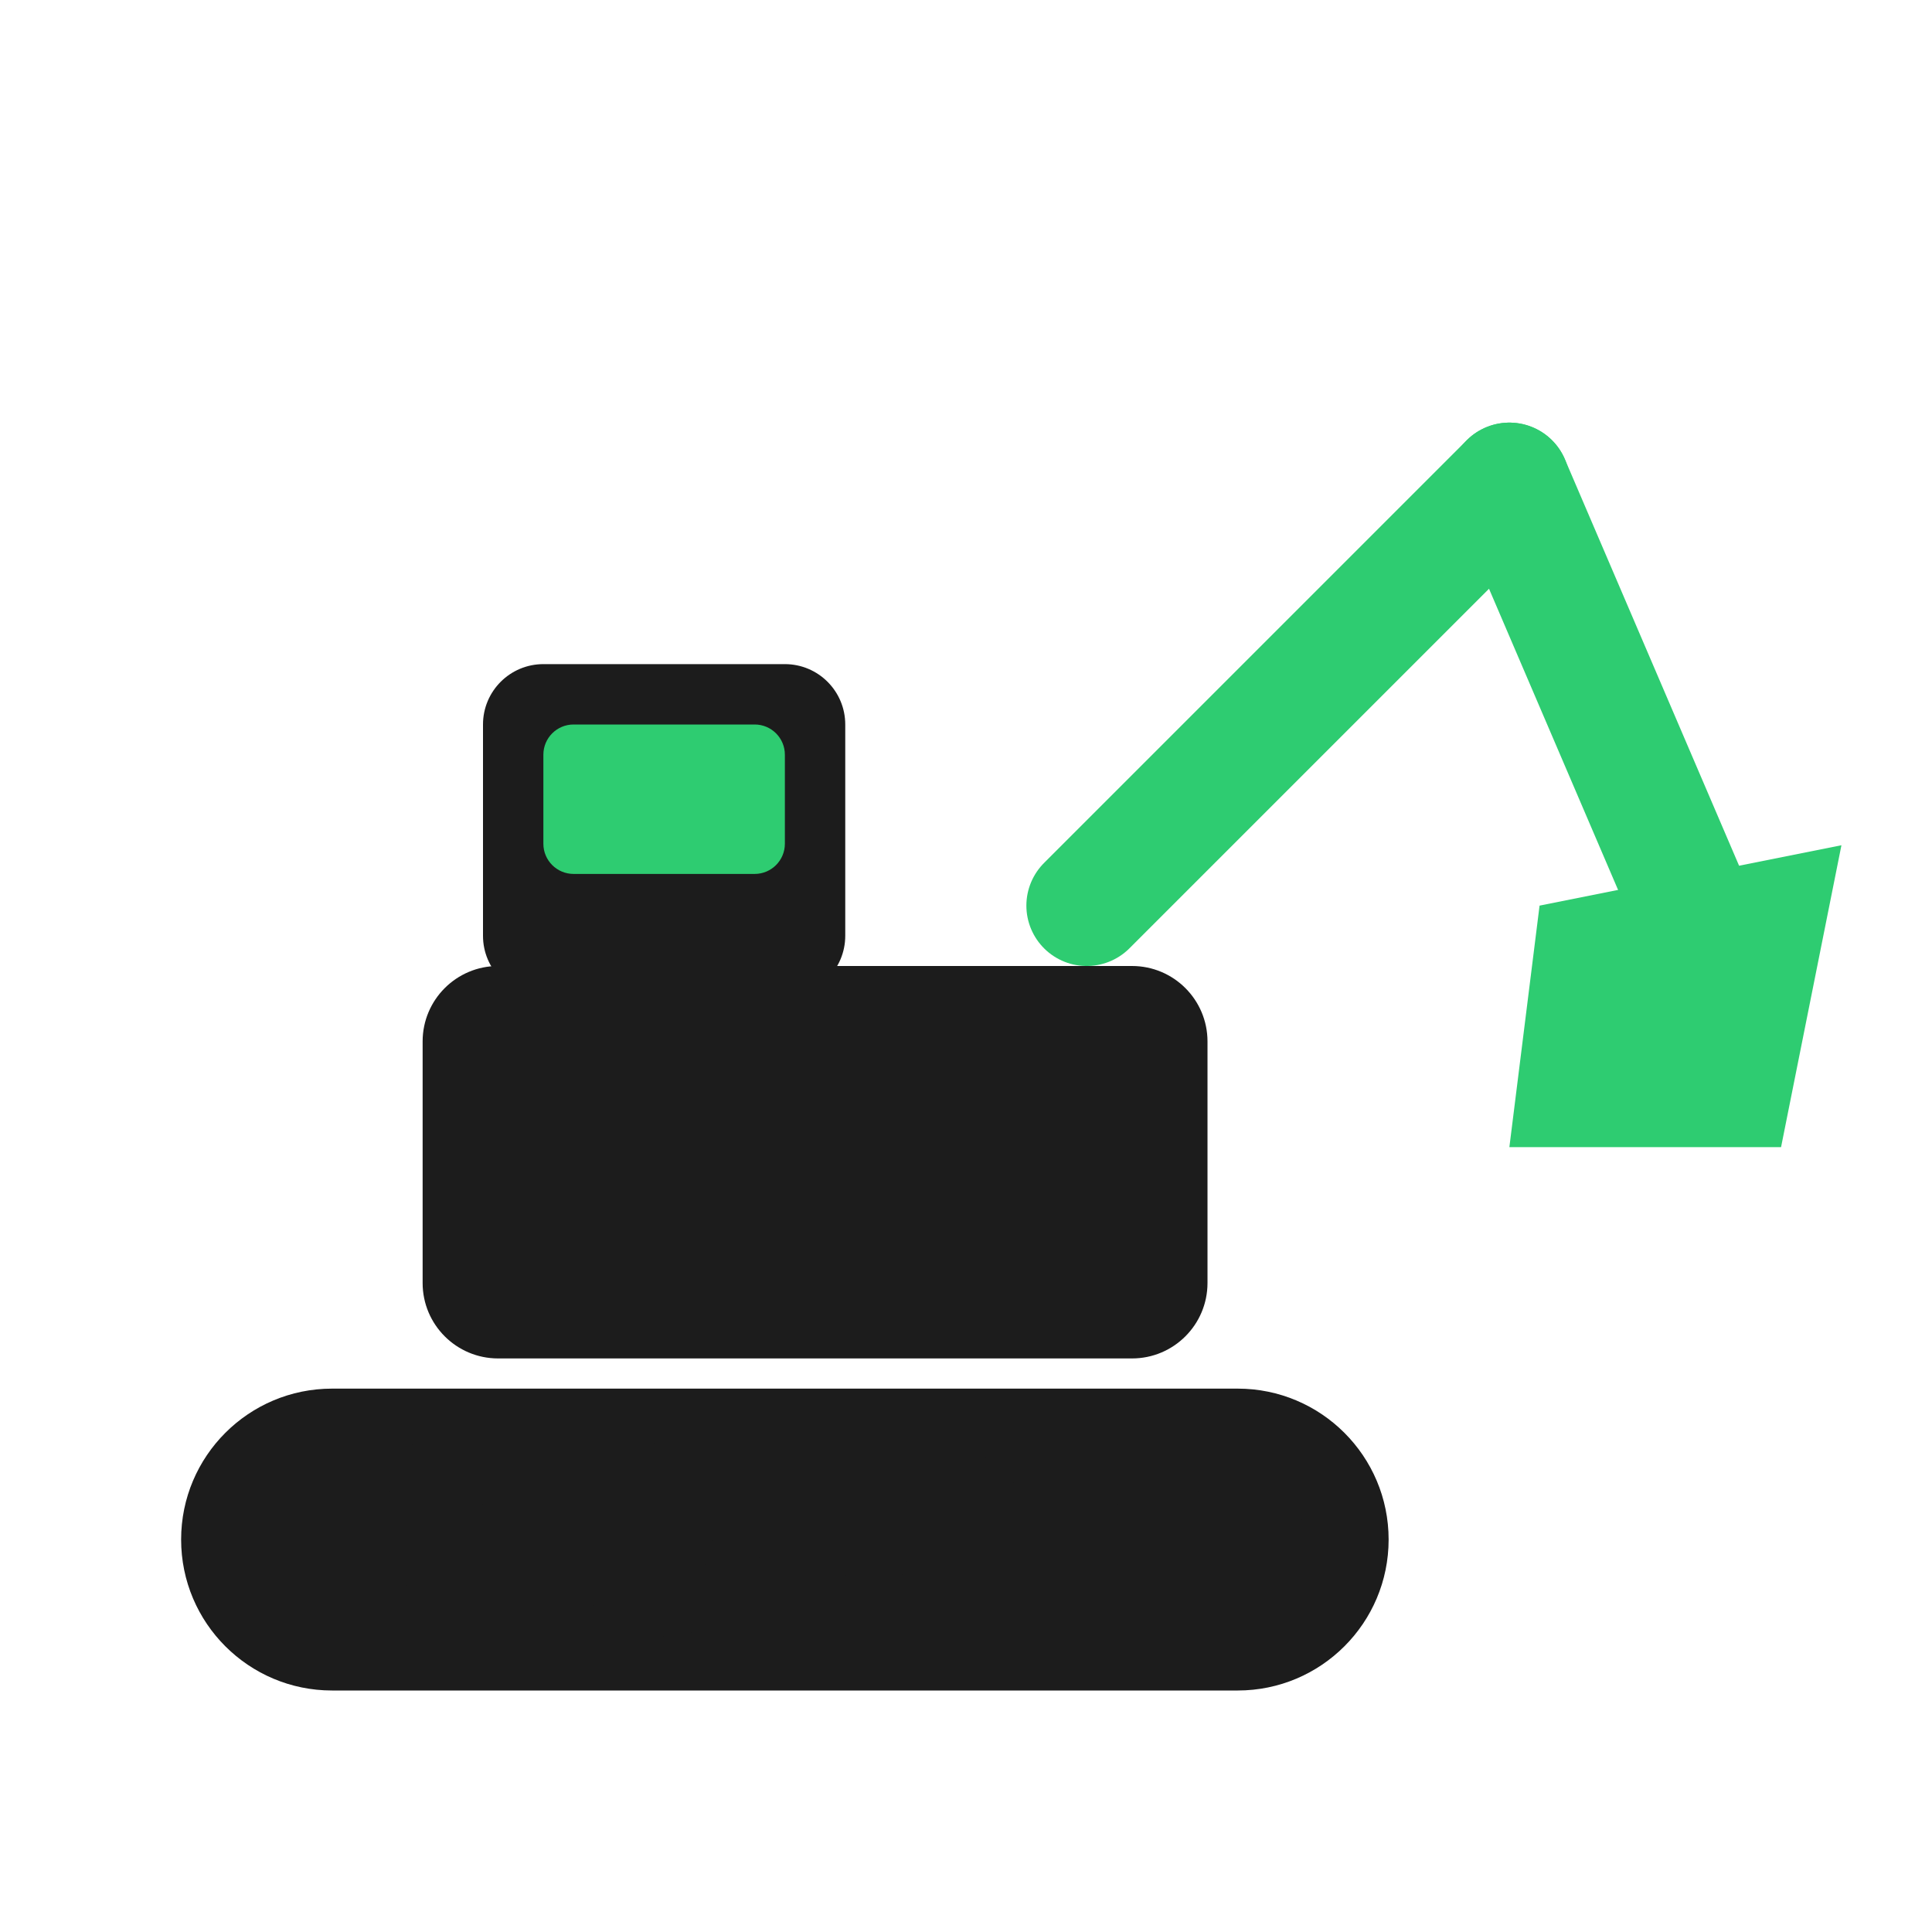
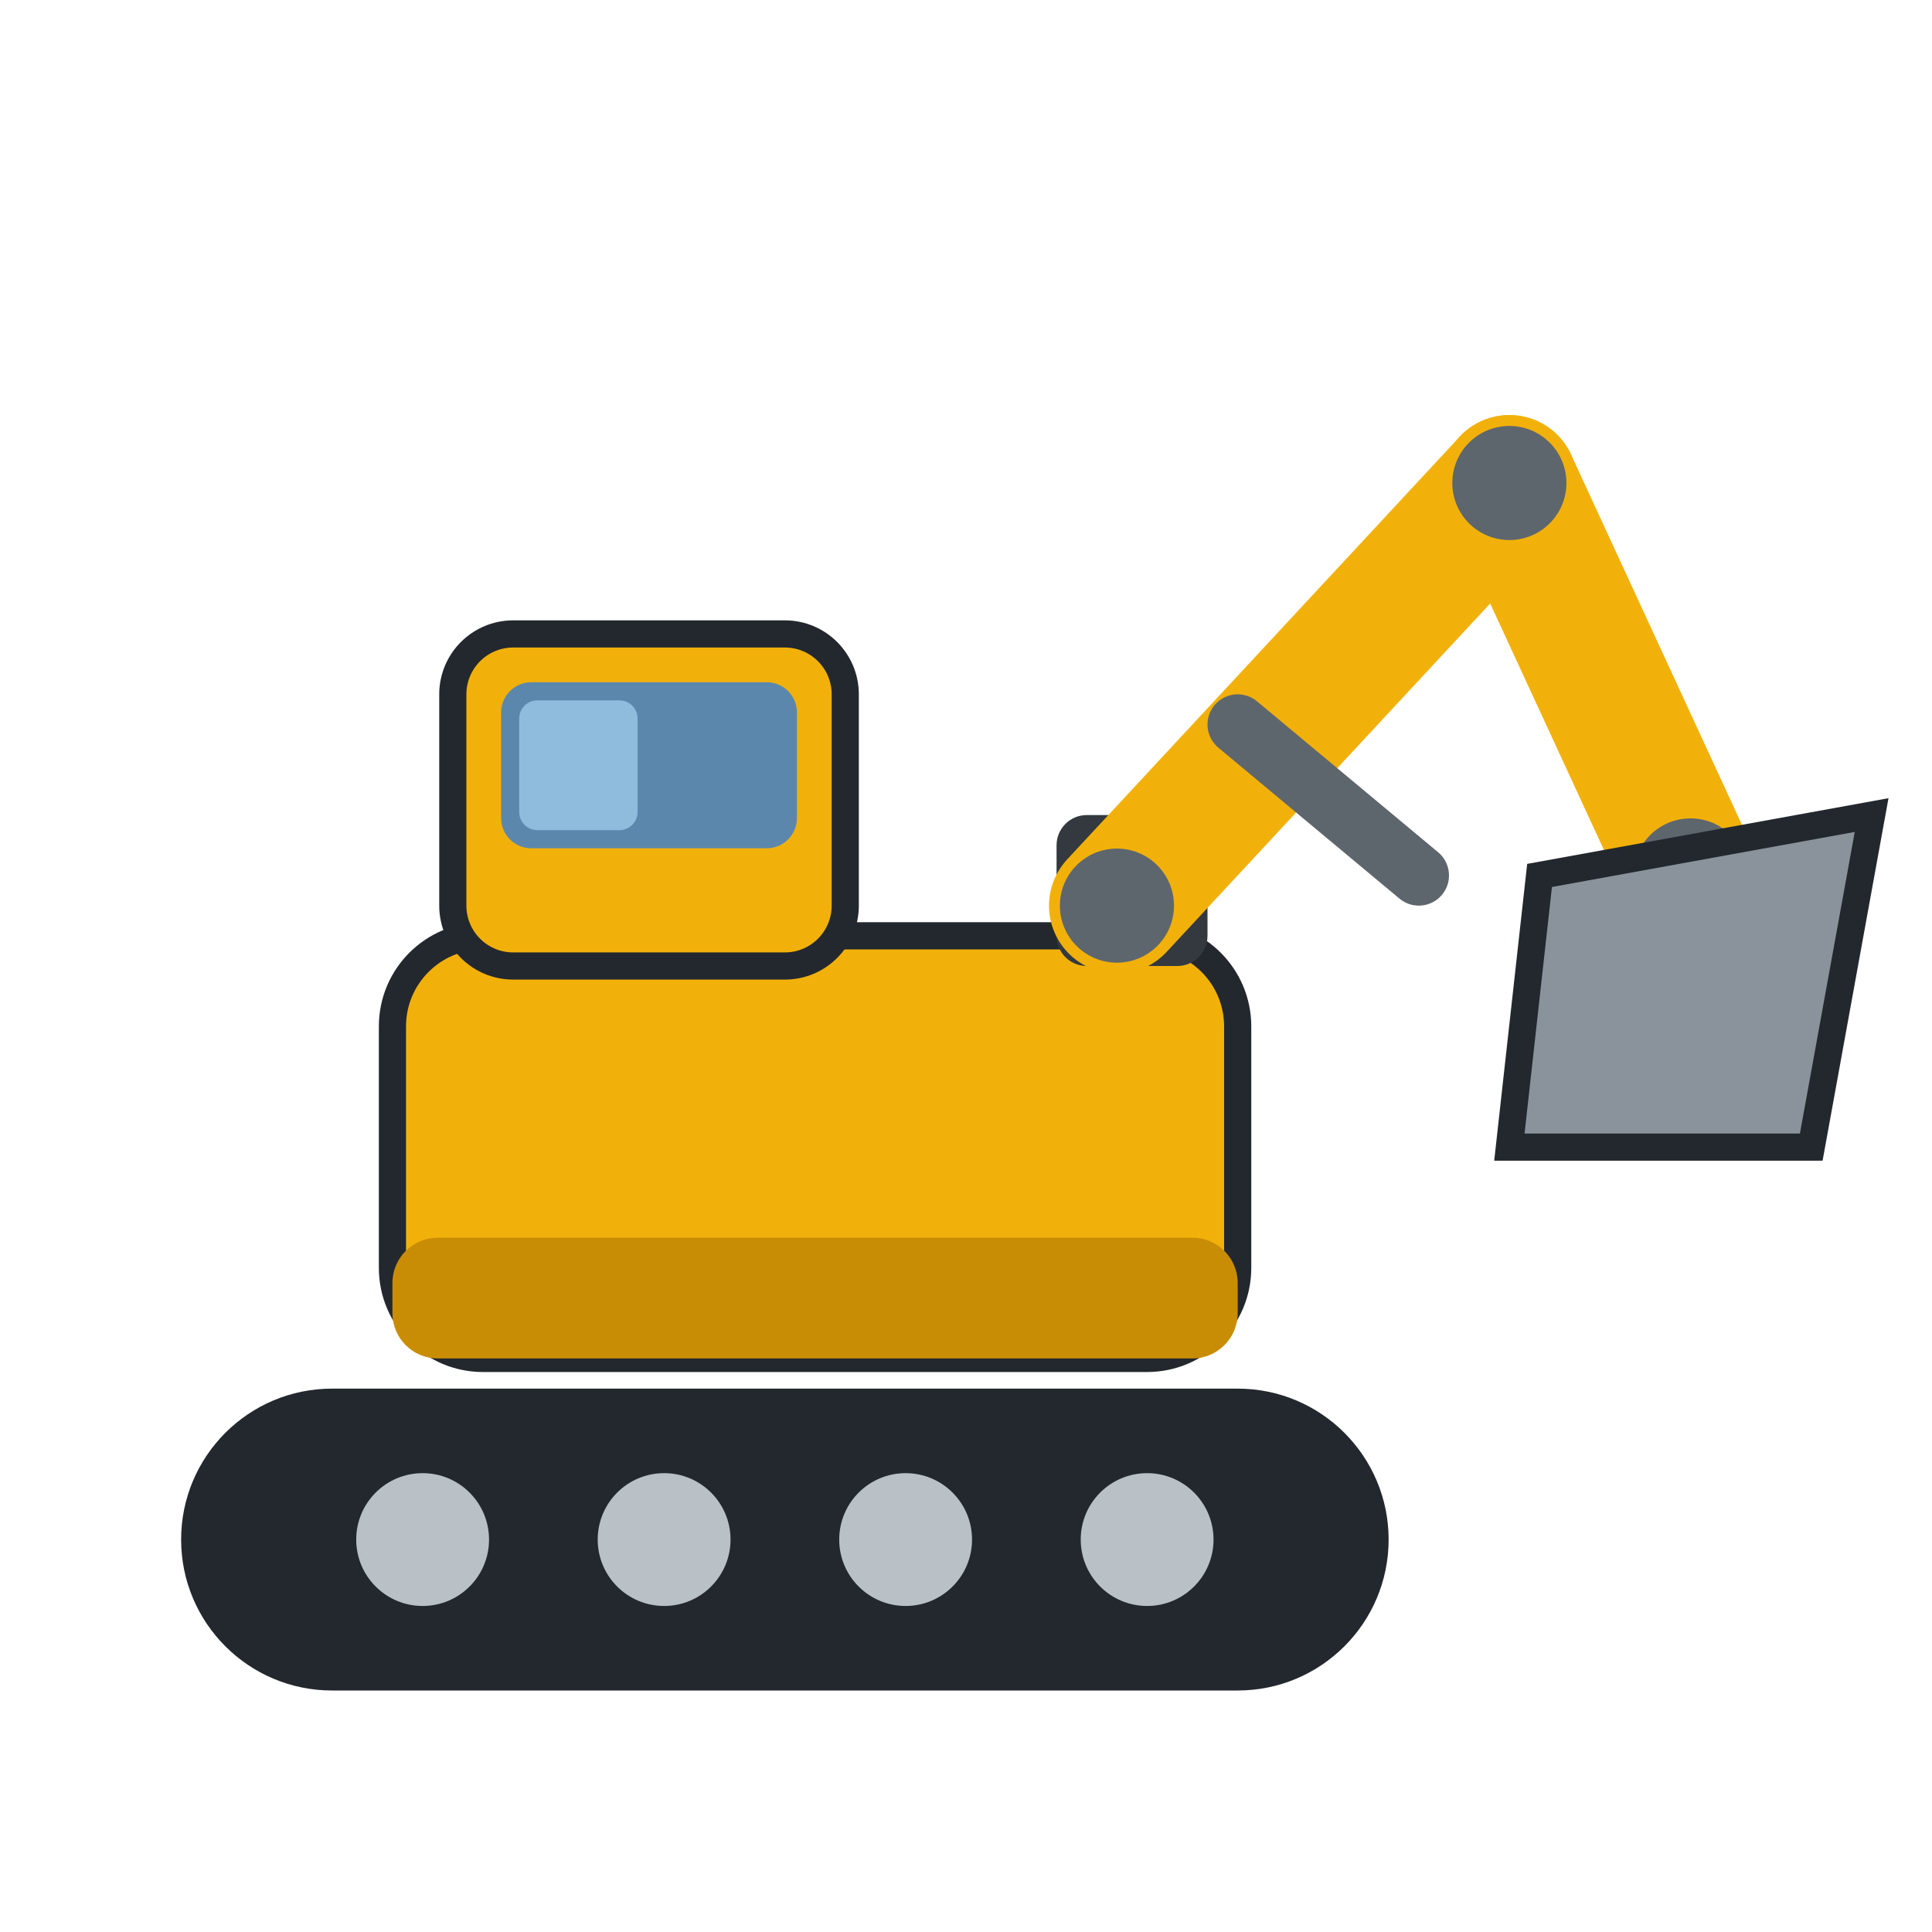
<svg xmlns="http://www.w3.org/2000/svg" viewBox="0 0 64 64">
-   <rect x="6" y="46" width="40" height="10" rx="5.0" fill="#1C1C1C" />
-   <circle cx="13" cy="51" r="2.4" fill="none" stroke="#1C1C1C" stroke-width="1.6" />
-   <circle cx="22" cy="51" r="2.4" fill="none" stroke="#1C1C1C" stroke-width="1.6" />
-   <circle cx="31" cy="51" r="2.4" fill="none" stroke="#1C1C1C" stroke-width="1.6" />
-   <circle cx="40" cy="51" r="2.4" fill="none" stroke="#1C1C1C" stroke-width="1.6" />
-   <rect x="14" y="32" width="26" height="13" rx="2.5" fill="#1C1C1C" />
-   <rect x="16" y="22" width="12" height="11" rx="2" fill="#1C1C1C" />
-   <rect x="18" y="24" width="8" height="4.95" rx="1" fill="#2ECC71" />
-   <line x1="36" y1="30" x2="50" y2="16" stroke="#2ECC71" stroke-width="4" stroke-linecap="round" />
-   <line x1="50" y1="16" x2="56" y2="30" stroke="#2ECC71" stroke-width="4" stroke-linecap="round" />
-   <polygon points="51,30 61,28 59,38 50,38" fill="#2ECC71" />
+   <rect x="6" y="46" width="40" height="10" rx="5.0" fill="#23282E" />
+   <circle cx="14.0" cy="51.0" r="2.2" fill="#B9C0C6" />
+   <circle cx="22.0" cy="51.0" r="2.2" fill="#B9C0C6" />
+   <circle cx="30.0" cy="51.0" r="2.2" fill="#B9C0C6" />
+   <circle cx="38.0" cy="51.0" r="2.2" fill="#B9C0C6" />
+   <rect x="13" y="31" width="28" height="14" rx="3" fill="#F2B10A" stroke="#23282E" stroke-width="0.9" />
+   <rect x="13" y="41" width="28" height="4" rx="1.5" fill="#C98D05" />
+   <rect x="15" y="21" width="13" height="11" rx="2" fill="#F2B10A" stroke="#23282E" stroke-width="0.9" />
+   <rect x="16.6" y="22.6" width="9.8" height="5.5" rx="1" fill="#5B87AD" />
+   <rect x="17.2" y="23.2" width="3.92" height="4.3" rx="0.6" fill="#8FBCDC" />
+   <rect x="35" y="27" width="5" height="5" rx="1" fill="#33393F" />
+   <line x1="37" y1="30" x2="50" y2="16" stroke="#F2B10A" stroke-width="4.5" stroke-linecap="round" />
+   <line x1="50" y1="16" x2="56" y2="29" stroke="#F2B10A" stroke-width="4.5" stroke-linecap="round" />
+   <circle cx="37" cy="30" r="1.89" fill="#5E666D" />
+   <circle cx="50" cy="16" r="1.89" fill="#5E666D" />
+   <circle cx="56" cy="29" r="1.89" fill="#5E666D" />
+   <line x1="41" y1="24" x2="47" y2="29" stroke="#5E666D" stroke-width="2" stroke-linecap="round" />
+   <polygon points="51,29 62,27 60,38 50,38" fill="#8A939B" stroke="#23282E" stroke-width="0.9" />
</svg>
